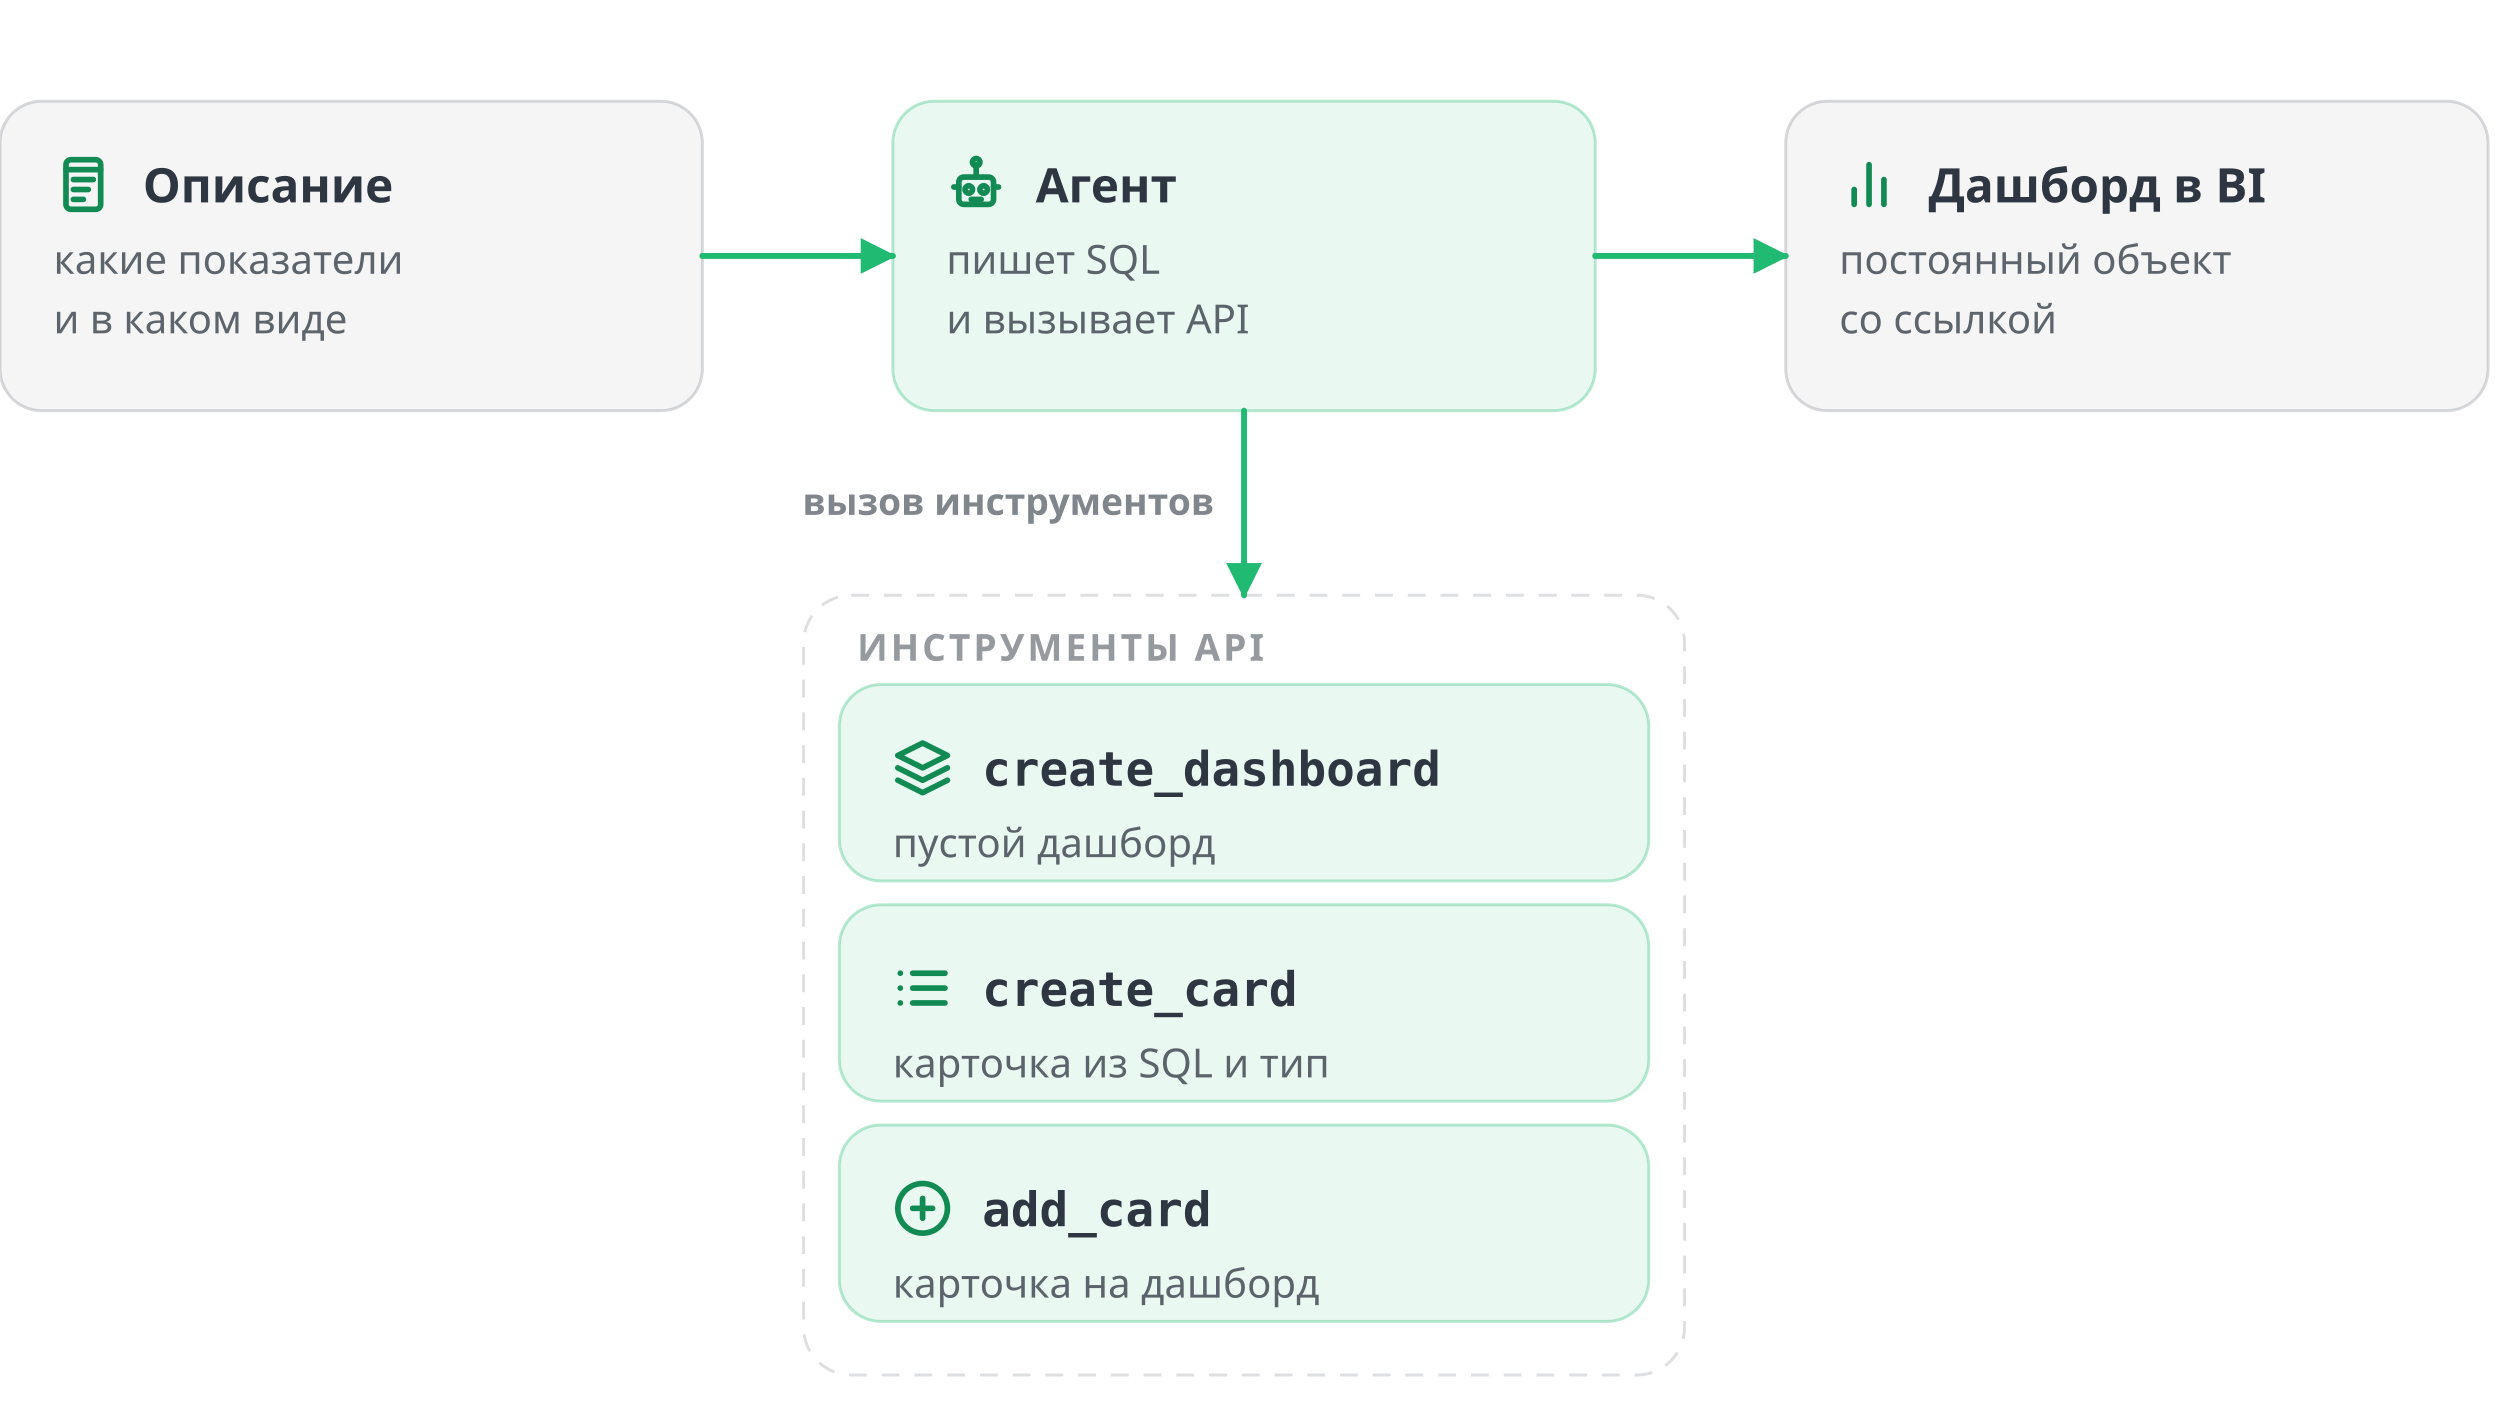
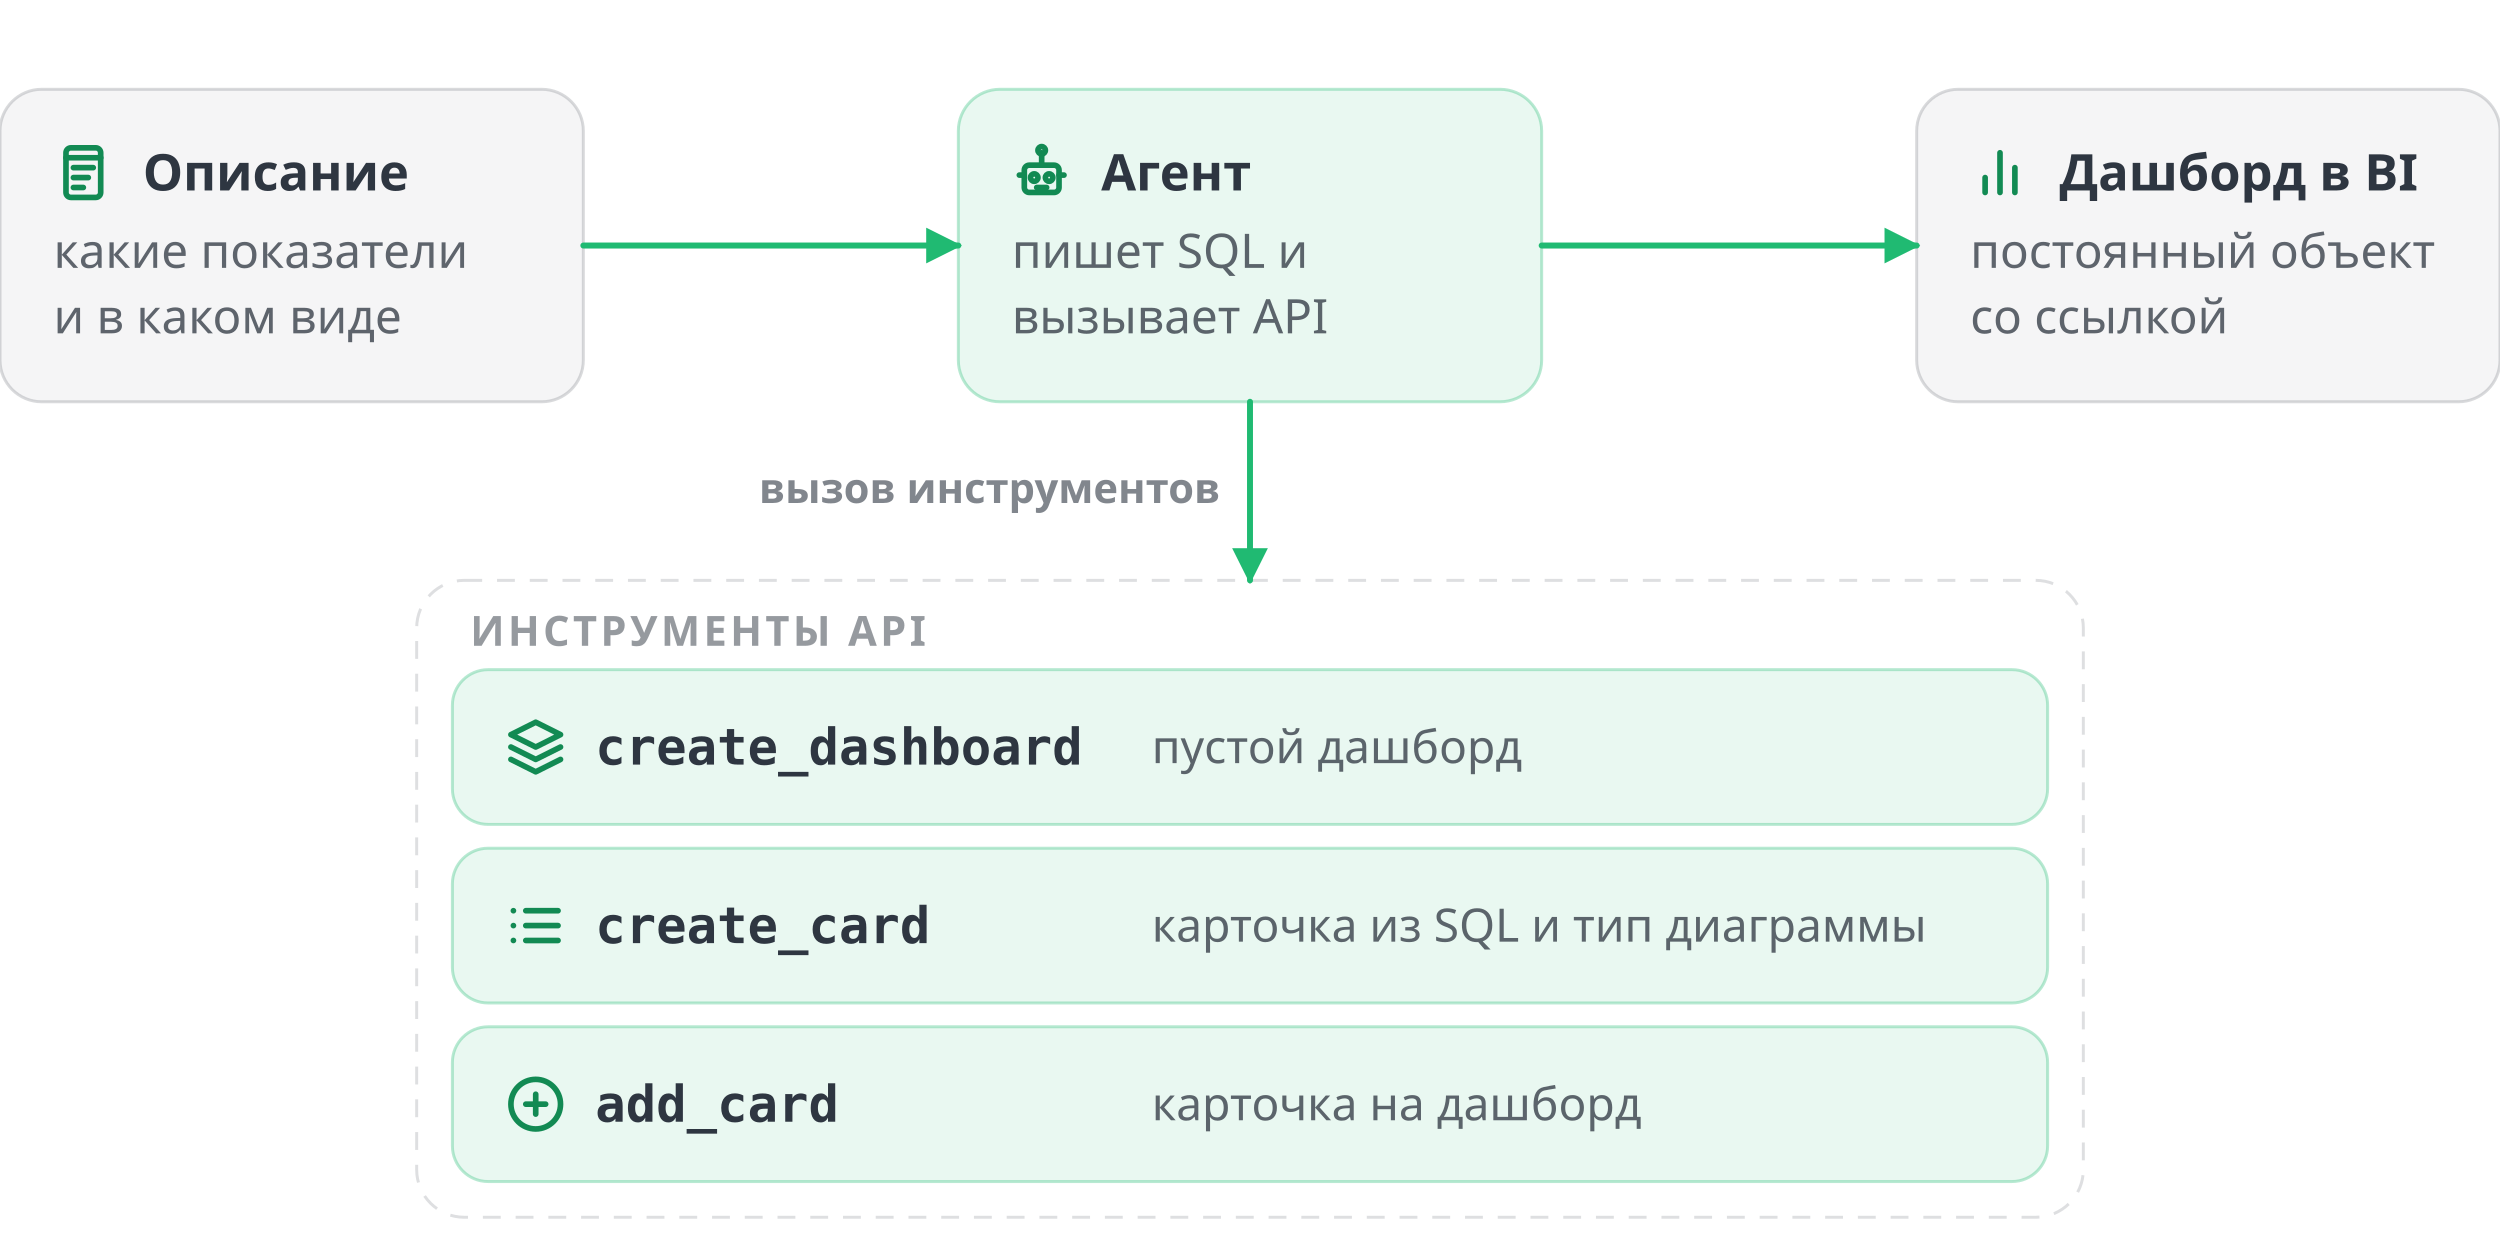
- <svg viewBox="0 0 840 476" role="img" aria-label="Агент собирает дашборд: создать дашборд, создать карточку из SQL, положить карточку на дашборд">
+ <svg viewBox="0 0 840 421" role="img" aria-label="Агент собирает дашборд: создать дашборд, создать карточку из SQL, положить карточку на дашборд">
  <defs>
    <marker id="нак-20BA72" viewBox="0 0 10 10" refX="9" refY="5" markerWidth="6" markerHeight="6" orient="auto-start-reverse">
      <path d="M0 0 L10 5 L0 10 z" fill="#20BA72" />
    </marker>
    <marker id="нак-E4572E" viewBox="0 0 10 10" refX="9" refY="5" markerWidth="6" markerHeight="6" orient="auto-start-reverse">
      <path d="M0 0 L10 5 L0 10 z" fill="#E4572E" />
    </marker>
  </defs>
-   <rect x="0" y="34" width="236" height="104" rx="14" fill="rgba(46,54,65,.05)" stroke="rgba(46,54,65,.18)" />
-   <g transform="translate(18 52) scale(0.8333)" fill="none" stroke="#128a53" stroke-width="2.28" stroke-linecap="round" stroke-linejoin="round">
+   <rect x="0" y="30" width="196" height="105" rx="14" fill="rgba(46,54,65,.05)" stroke="rgba(46,54,65,.18)" />
+   <g transform="translate(18 48) scale(0.8333)" fill="none" stroke="#128a53" stroke-width="2.28" stroke-linecap="round" stroke-linejoin="round">
    <rect x="5" y="2" width="14" height="20" rx="2" />
    <path d="M5,6 L19,6" />
    <path d="M8,10 L16,10" />
    <path d="M8,14 L14,14" />
    <path d="M8,18 L12,18" />
  </g>
-   <text x="48" y="68" font-family="system-ui,sans-serif" font-size="16" font-weight="700" fill="#2E3641">Описание</text>
-   <text x="18" y="92" font-family="system-ui,sans-serif" font-size="13.5" font-weight="400" fill="rgba(46,54,65,.76)">какие показатели</text>
-   <text x="18" y="112" font-family="system-ui,sans-serif" font-size="13.5" font-weight="400" fill="rgba(46,54,65,.76)">и в каком виде</text>
-   <rect x="300" y="34" width="236" height="104" rx="14" fill="rgba(32,186,114,.10)" stroke="rgba(32,186,114,.32)" />
-   <g transform="translate(318 52) scale(0.8333)" fill="none" stroke="#128a53" stroke-width="2.28" stroke-linecap="round" stroke-linejoin="round">
+   <text x="48" y="64" font-family="system-ui,sans-serif" font-size="17" font-weight="700" fill="#2E3641">Описание</text>
+   <text x="18" y="90.0" font-family="system-ui,sans-serif" font-size="16" font-weight="400" fill="rgba(46,54,65,.76)">какие показатели</text>
+   <text x="18" y="112.0" font-family="system-ui,sans-serif" font-size="16" font-weight="400" fill="rgba(46,54,65,.76)">и в каком виде</text>
+   <rect x="322" y="30" width="196" height="105" rx="14" fill="rgba(32,186,114,.10)" stroke="rgba(32,186,114,.32)" />
+   <g transform="translate(340 48) scale(0.8333)" fill="none" stroke="#128a53" stroke-width="2.28" stroke-linecap="round" stroke-linejoin="round">
    <rect x="5" y="9" width="14" height="11" rx="2" />
    <circle cx="9" cy="14" r="1.5" />
    <circle cx="15" cy="14" r="1.5" />
    <path d="M10 18h4" />
    <path d="M12 4v5" />
    <circle cx="12" cy="3" r="1.5" />
    <path d="M3 13h2" />
    <path d="M19 13h2" />
  </g>
-   <text x="348" y="68" font-family="system-ui,sans-serif" font-size="16" font-weight="700" fill="#2E3641">Агент</text>
-   <text x="318" y="92" font-family="system-ui,sans-serif" font-size="13.5" font-weight="400" fill="rgba(46,54,65,.76)">пишет SQL</text>
-   <text x="318" y="112" font-family="system-ui,sans-serif" font-size="13.5" font-weight="400" fill="rgba(46,54,65,.76)">и вызывает API</text>
-   <rect x="600" y="34" width="236" height="104" rx="14" fill="rgba(46,54,65,.05)" stroke="rgba(46,54,65,.18)" />
-   <g transform="translate(618 52) scale(0.8333)" fill="none" stroke="#128a53" stroke-width="2.28" stroke-linecap="round" stroke-linejoin="round">
+   <text x="370" y="64" font-family="system-ui,sans-serif" font-size="17" font-weight="700" fill="#2E3641">Агент</text>
+   <text x="340" y="90.0" font-family="system-ui,sans-serif" font-size="16" font-weight="400" fill="rgba(46,54,65,.76)">пишет SQL и</text>
+   <text x="340" y="112.0" font-family="system-ui,sans-serif" font-size="16" font-weight="400" fill="rgba(46,54,65,.76)">вызывает API</text>
+   <rect x="644" y="30" width="196" height="105" rx="14" fill="rgba(46,54,65,.05)" stroke="rgba(46,54,65,.18)" />
+   <g transform="translate(662 48) scale(0.8333)" fill="none" stroke="#128a53" stroke-width="2.28" stroke-linecap="round" stroke-linejoin="round">
    <path d="M18 20V10" />
    <path d="M12 20V4" />
    <path d="M6 20v-6" />
  </g>
-   <text x="648" y="68" font-family="system-ui,sans-serif" font-size="16" font-weight="700" fill="#2E3641">Дашборд в BI</text>
-   <text x="618" y="92" font-family="system-ui,sans-serif" font-size="13.5" font-weight="400" fill="rgba(46,54,65,.76)">постоянный объект</text>
-   <text x="618" y="112" font-family="system-ui,sans-serif" font-size="13.5" font-weight="400" fill="rgba(46,54,65,.76)">со ссылкой</text>
-   <path d="M236 86 L300 86" fill="none" stroke="#20BA72" stroke-width="2" stroke-linecap="round" marker-end="url(#нак-20BA72)" />
-   <path d="M536 86 L600 86" fill="none" stroke="#20BA72" stroke-width="2" stroke-linecap="round" marker-end="url(#нак-20BA72)" />
-   <rect x="270" y="200" width="296" height="262" rx="16" fill="none" stroke="rgba(46,54,65,.16)" stroke-dasharray="6 5" />
-   <text x="288" y="222" font-family="system-ui,sans-serif" font-size="12.5" font-weight="700" letter-spacing=".08em" fill="rgba(46,54,65,.5)">ИНСТРУМЕНТЫ API</text>
-   <rect x="282" y="230" width="272" height="66" rx="14" fill="rgba(32,186,114,.10)" stroke="rgba(32,186,114,.32)" />
-   <g transform="translate(300 248) scale(0.8333)" fill="none" stroke="#128a53" stroke-width="2.28" stroke-linecap="round" stroke-linejoin="round">
+   <text x="692" y="64" font-family="system-ui,sans-serif" font-size="17" font-weight="700" fill="#2E3641">Дашборд в BI</text>
+   <text x="662" y="90.0" font-family="system-ui,sans-serif" font-size="16" font-weight="400" fill="rgba(46,54,65,.76)">постоянный объект</text>
+   <text x="662" y="112.0" font-family="system-ui,sans-serif" font-size="16" font-weight="400" fill="rgba(46,54,65,.76)">со ссылкой</text>
+   <path d="M196 82.5 L322 82.5" fill="none" stroke="#20BA72" stroke-width="2" stroke-linecap="round" marker-end="url(#нак-20BA72)" />
+   <path d="M518 82.5 L644 82.5" fill="none" stroke="#20BA72" stroke-width="2" stroke-linecap="round" marker-end="url(#нак-20BA72)" />
+   <rect x="140" y="195" width="560" height="214" rx="16" fill="none" stroke="rgba(46,54,65,.16)" stroke-dasharray="6 5" />
+   <text x="158" y="217" font-family="system-ui,sans-serif" font-size="14" font-weight="700" letter-spacing=".08em" fill="rgba(46,54,65,.5)">ИНСТРУМЕНТЫ API</text>
+   <rect x="152" y="225" width="536" height="52" rx="12" fill="rgba(32,186,114,.10)" stroke="rgba(32,186,114,.32)" />
+   <g transform="translate(170 241.0) scale(0.8333)" fill="none" stroke="#128a53" stroke-width="2.28" stroke-linecap="round" stroke-linejoin="round">
    <polygon points="12 2 2 7 12 12 22 7 12 2" />
    <path d="M2 17l10 5 10-5" />
    <path d="M2 12l10 5 10-5" />
  </g>
-   <text x="330" y="264" font-family="ui-monospace,SFMono-Regular,Menlo,monospace" font-size="16" font-weight="700" fill="#2E3641">create_dashboard</text>
-   <text x="300" y="288" font-family="system-ui,sans-serif" font-size="13.5" font-weight="400" fill="rgba(46,54,65,.76)">пустой дашборд</text>
-   <rect x="282" y="304" width="272" height="66" rx="14" fill="rgba(32,186,114,.10)" stroke="rgba(32,186,114,.32)" />
-   <g transform="translate(300 322) scale(0.8333)" fill="none" stroke="#128a53" stroke-width="2.28" stroke-linecap="round" stroke-linejoin="round">
+   <text x="200" y="256.9" font-family="ui-monospace,SFMono-Regular,Menlo,monospace" font-size="17" font-weight="700" fill="#2E3641">create_dashboard</text>
+   <text x="387" y="256.4" font-family="system-ui,sans-serif" font-size="15.5" fill="rgba(46,54,65,.76)">пустой дашборд</text>
+   <rect x="152" y="285" width="536" height="52" rx="12" fill="rgba(32,186,114,.10)" stroke="rgba(32,186,114,.32)" />
+   <g transform="translate(170 301.0) scale(0.8333)" fill="none" stroke="#128a53" stroke-width="2.28" stroke-linecap="round" stroke-linejoin="round">
    <line x1="8" y1="6" x2="21" y2="6" />
    <line x1="8" y1="12" x2="21" y2="12" />
    <line x1="8" y1="18" x2="21" y2="18" />
    <line x1="3" y1="6" x2="3.01" y2="6" />
    <line x1="3" y1="12" x2="3.01" y2="12" />
    <line x1="3" y1="18" x2="3.01" y2="18" />
  </g>
-   <text x="330" y="338" font-family="ui-monospace,SFMono-Regular,Menlo,monospace" font-size="16" font-weight="700" fill="#2E3641">create_card</text>
-   <text x="300" y="362" font-family="system-ui,sans-serif" font-size="13.5" font-weight="400" fill="rgba(46,54,65,.76)">карточка из SQL и тип</text>
-   <rect x="282" y="378" width="272" height="66" rx="14" fill="rgba(32,186,114,.10)" stroke="rgba(32,186,114,.32)" />
-   <g transform="translate(300 396) scale(0.8333)" fill="none" stroke="#128a53" stroke-width="2.28" stroke-linecap="round" stroke-linejoin="round">
+   <text x="200" y="316.9" font-family="ui-monospace,SFMono-Regular,Menlo,monospace" font-size="17" font-weight="700" fill="#2E3641">create_card</text>
+   <text x="387" y="316.4" font-family="system-ui,sans-serif" font-size="15.5" fill="rgba(46,54,65,.76)">карточка из SQL и тип диаграммы</text>
+   <rect x="152" y="345" width="536" height="52" rx="12" fill="rgba(32,186,114,.10)" stroke="rgba(32,186,114,.32)" />
+   <g transform="translate(170 361.0) scale(0.8333)" fill="none" stroke="#128a53" stroke-width="2.28" stroke-linecap="round" stroke-linejoin="round">
    <circle cx="12" cy="12" r="10" />
    <line x1="12" y1="8" x2="12" y2="16" />
    <line x1="8" y1="12" x2="16" y2="12" />
  </g>
-   <text x="330" y="412" font-family="ui-monospace,SFMono-Regular,Menlo,monospace" font-size="16" font-weight="700" fill="#2E3641">add_card</text>
-   <text x="300" y="436" font-family="system-ui,sans-serif" font-size="13.5" font-weight="400" fill="rgba(46,54,65,.76)">карточка на дашборд</text>
-   <path d="M418 138 L418 200" fill="none" stroke="#20BA72" stroke-width="2" stroke-linecap="round" marker-end="url(#нак-20BA72)" />
-   <text x="408" y="173.0" text-anchor="end" font-family="system-ui,sans-serif" font-size="12.5" font-weight="600" fill="rgba(46,54,65,.6)">вызов инструментов</text>
+   <text x="200" y="376.9" font-family="ui-monospace,SFMono-Regular,Menlo,monospace" font-size="17" font-weight="700" fill="#2E3641">add_card</text>
+   <text x="387" y="376.4" font-family="system-ui,sans-serif" font-size="15.5" fill="rgba(46,54,65,.76)">карточка на дашборд</text>
+   <path d="M420 135 L420 195" fill="none" stroke="#20BA72" stroke-width="2" stroke-linecap="round" marker-end="url(#нак-20BA72)" />
+   <text x="410" y="169.0" text-anchor="end" font-family="system-ui,sans-serif" font-size="14" font-weight="600" fill="rgba(46,54,65,.6)">вызов инструментов</text>
</svg>
